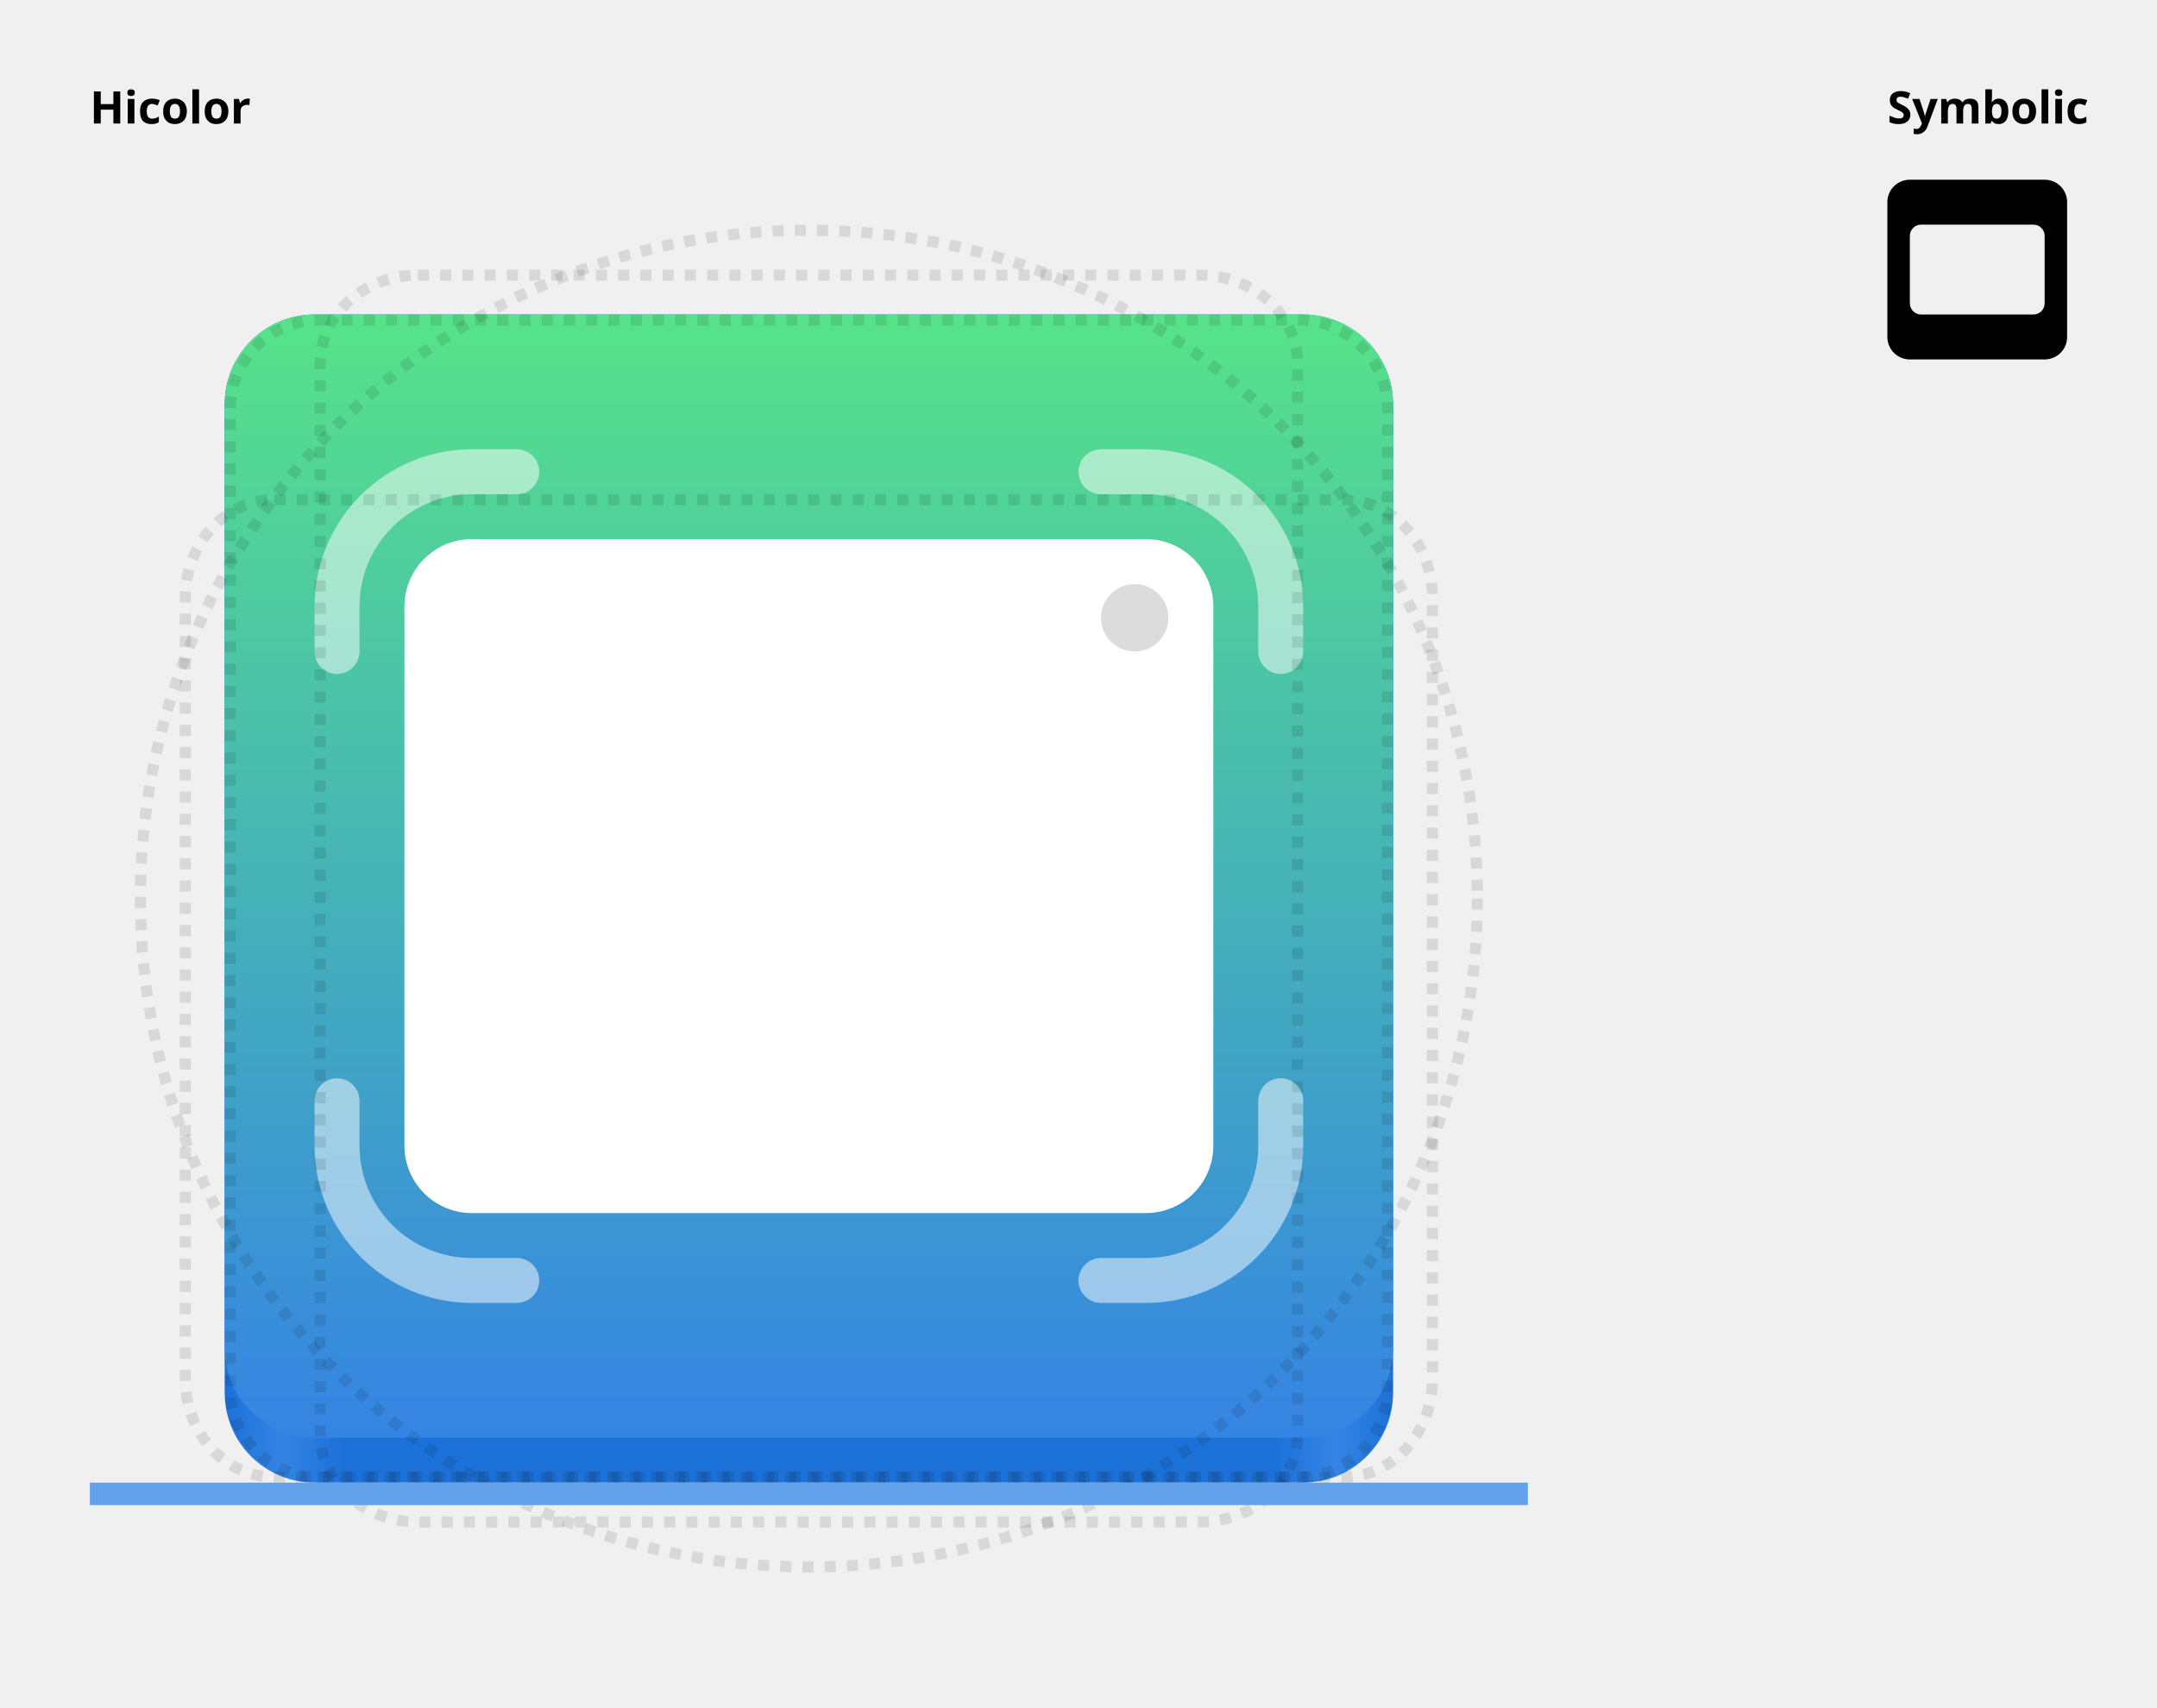
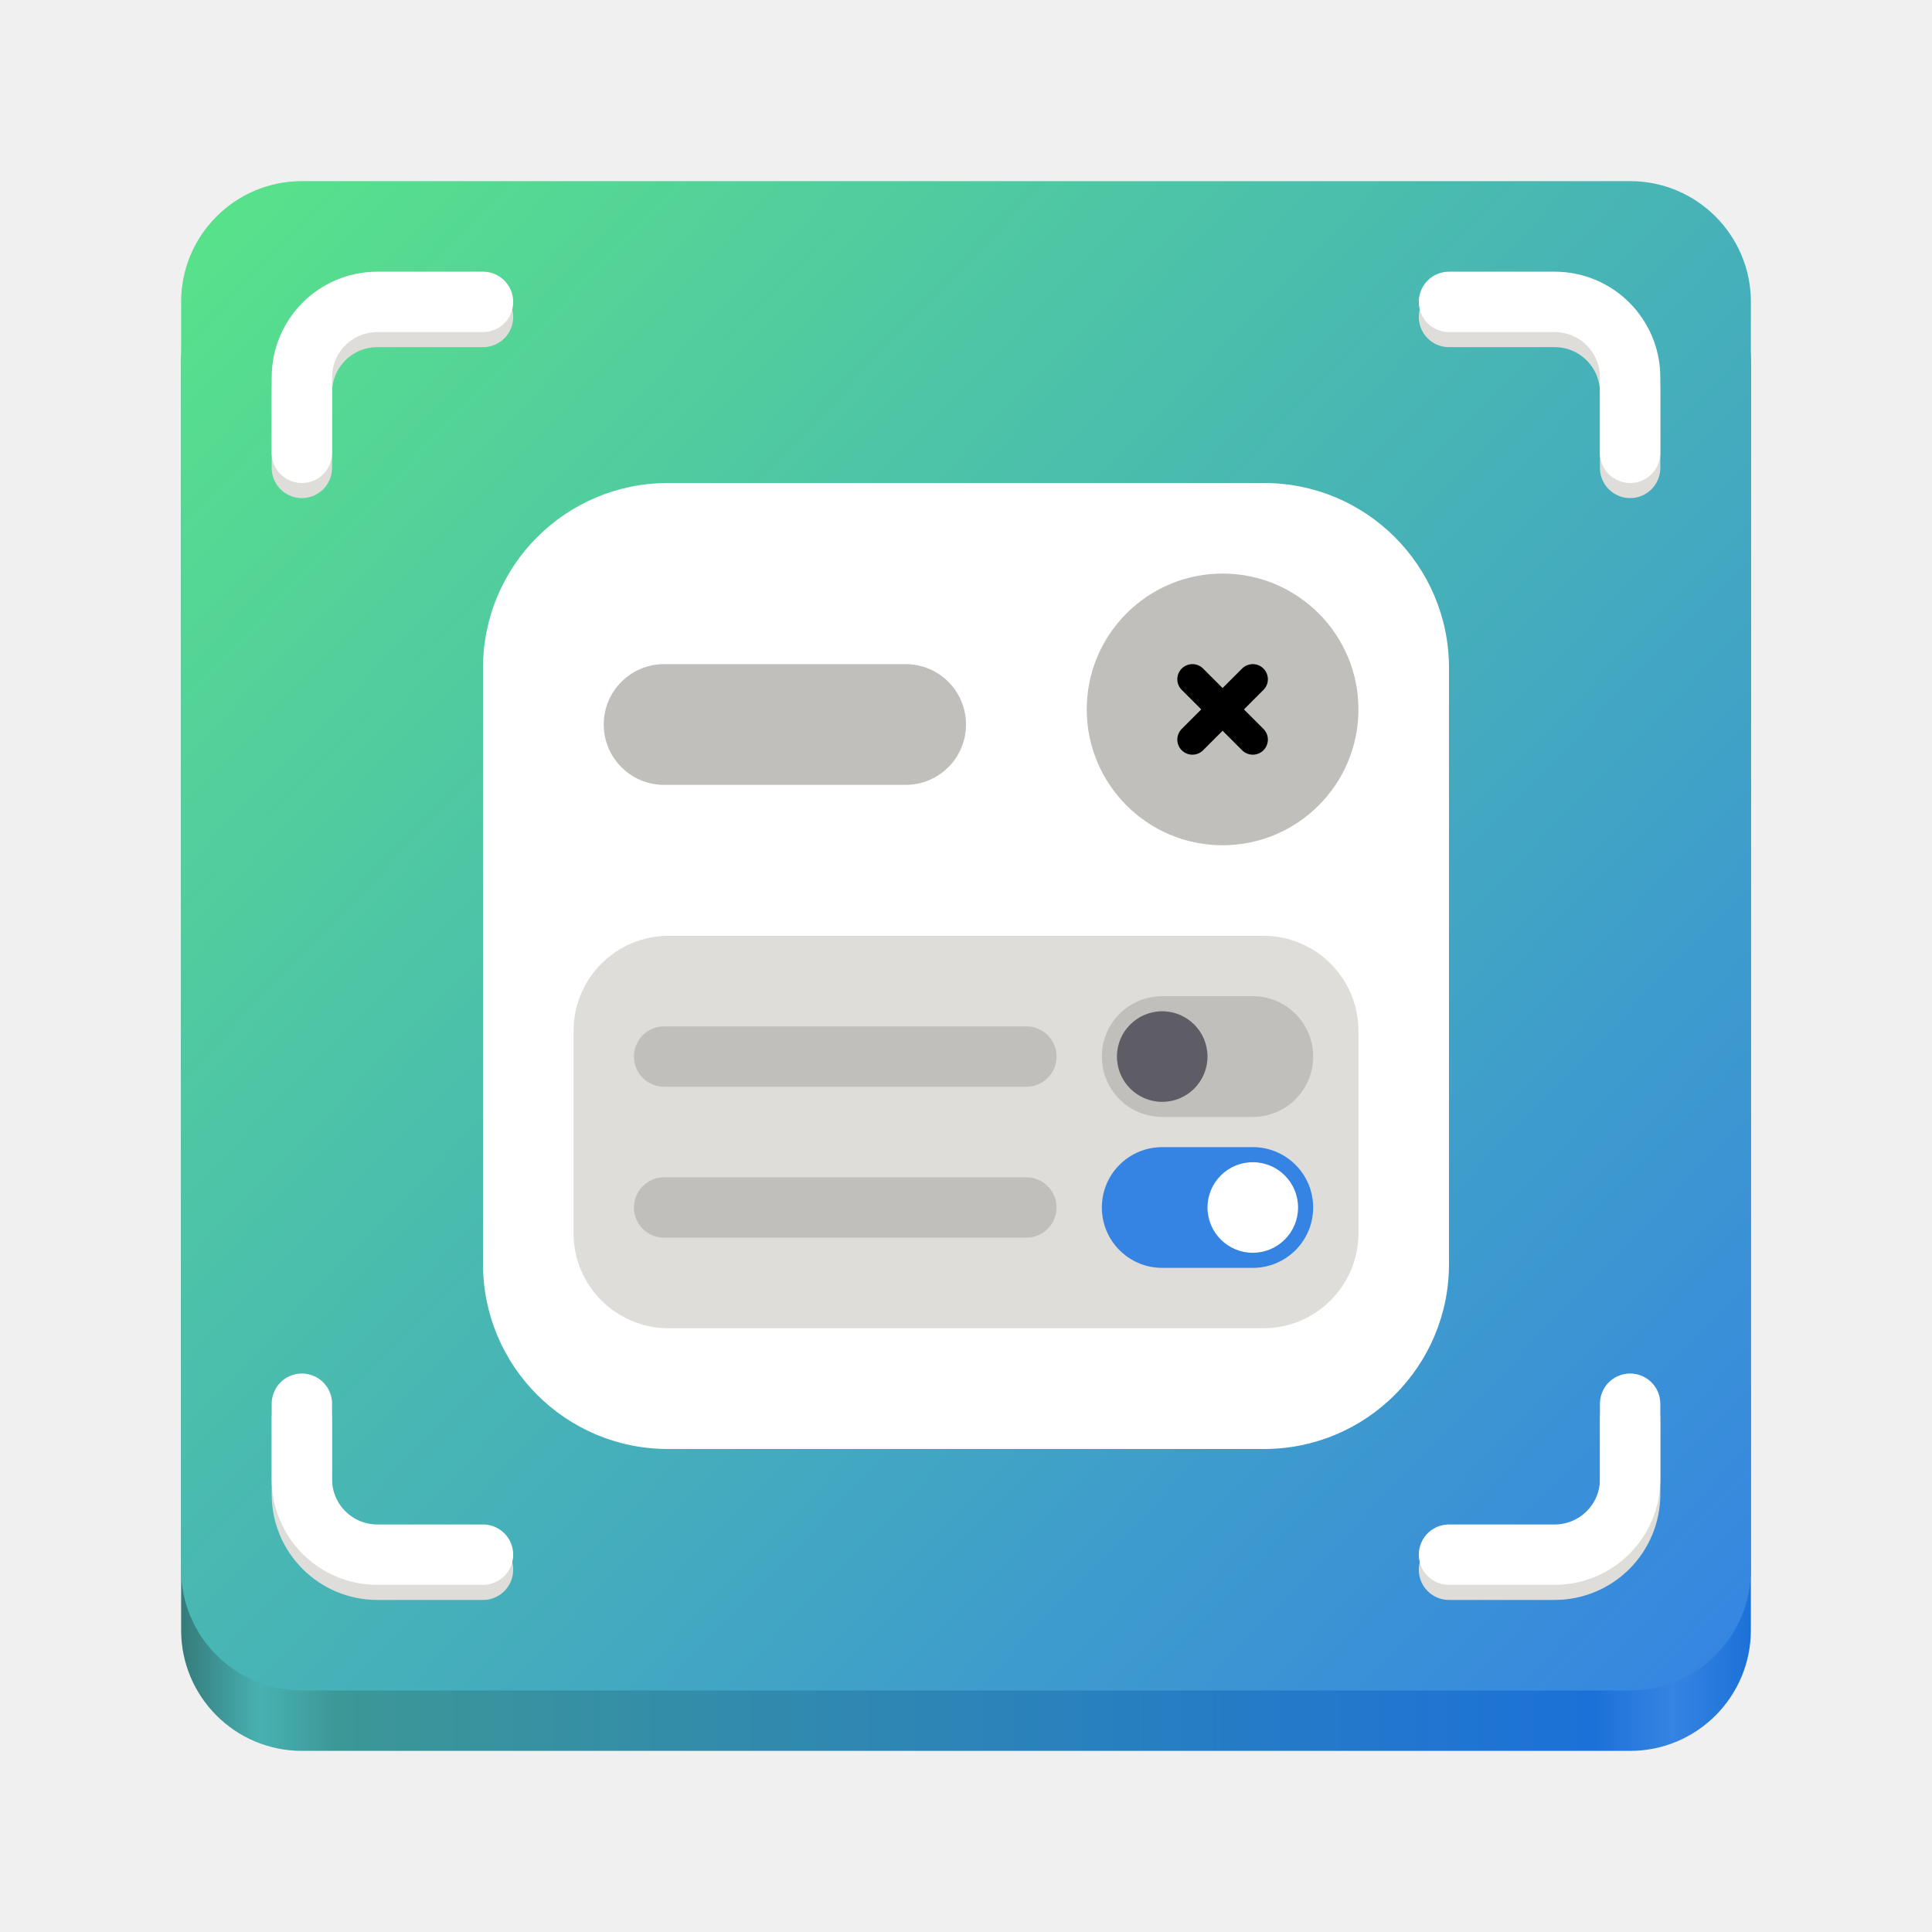
- <svg xmlns="http://www.w3.org/2000/svg" xmlns:xlink="http://www.w3.org/1999/xlink" width="192" height="152" id="svg11300" version="1.0" style="display:inline;enable-background:new" viewBox="0 0 192 152" xml:space="preserve">
-   <defs id="defs3">
-     <clipPath clipPathUnits="userSpaceOnUse" id="clipPath1609-3-1-6">
-       <path id="path1611-6-6-8" d="m 252,116 28,-28 v -8 h -36 v 36 z" style="fill:#e74747;stroke:none;stroke-width:0.25px;stroke-linecap:butt;stroke-linejoin:miter;stroke-opacity:1" />
-     </clipPath>
-     <clipPath clipPathUnits="userSpaceOnUse" id="clipPath1609-3-1-6-9">
-       <path id="path1611-6-6-8-3" d="m 252,116 28,-28 v -8 h -36 v 36 z" style="fill:#e74747;stroke:none;stroke-width:0.25px;stroke-linecap:butt;stroke-linejoin:miter;stroke-opacity:1" />
-     </clipPath>
-     <clipPath clipPathUnits="userSpaceOnUse" id="clipPath28140">
-       <path id="path28142" d="M 244.364,123.636 280,88 V 77.818 h -45.818 v 45.818 z" style="fill:#e74747;stroke:none;stroke-width:0.25px;stroke-linecap:butt;stroke-linejoin:miter;stroke-opacity:1" />
-     </clipPath>
-     <clipPath clipPathUnits="userSpaceOnUse" id="clipPath28145">
-       <path id="path28147" d="M 244.364,123.636 280,88 v -8 h -43.636 v 43.636 z" style="fill:#e74747;stroke:none;stroke-width:0.25px;stroke-linecap:butt;stroke-linejoin:miter;stroke-opacity:1" />
-     </clipPath>
-     <linearGradient id="linearGradient4">
-       <stop style="stop-color:#1c71d8;stop-opacity:1" offset="0" id="stop4" />
-       <stop style="stop-color:#3584e4;stop-opacity:1" offset="0.05" id="stop6" />
-       <stop style="stop-color:#1c71d8;stop-opacity:1" offset="0.1" id="stop7" />
-       <stop style="stop-color:#1c71d8;stop-opacity:1" offset="0.9" id="stop8" />
-       <stop style="stop-color:#3584e4;stop-opacity:1" offset="0.95" id="stop9" />
-       <stop style="stop-color:#1c71d8;stop-opacity:1" offset="1" id="stop5" />
-     </linearGradient>
-     <linearGradient id="linearGradient2">
-       <stop style="stop-color:#57e389;stop-opacity:1" offset="0" id="stop2" />
-       <stop style="stop-color:#3584e4;stop-opacity:1" offset="1" id="stop3" />
-     </linearGradient>
-     <linearGradient xlink:href="#linearGradient2" id="linearGradient3" x1="64" y1="12" x2="64" y2="112" gradientUnits="userSpaceOnUse" />
-     <linearGradient xlink:href="#linearGradient4" id="linearGradient5" x1="12" y1="64" x2="116" y2="64" gradientUnits="userSpaceOnUse" />
-   </defs>
-   <g id="layer1" style="display:inline" transform="translate(8,-156)">
-     <g id="layer4" style="display:inline">
-       <rect y="172" x="9.2651362e-08" height="128" width="128" id="hicolor" style="display:inline;overflow:visible;visibility:visible;fill:#f0f0f0;fill-opacity:0;fill-rule:nonzero;stroke:none;stroke-width:0.5;marker:none;enable-background:accumulate" />
-       <rect style="display:inline;overflow:visible;visibility:visible;fill:#f0f0f0;fill-opacity:0;fill-rule:nonzero;stroke:none;stroke-width:0.5;marker:none;enable-background:accumulate" id="symbolic" width="16" height="16" x="160" y="172" />
-     </g>
-     <g id="layer2" style="display:inline">
-       <g style="display:inline;fill:#000000;enable-background:new" transform="matrix(7.991171,0,0,8.003641,-167.7909,-4846.078)" id="g12027" />
-       <rect style="display:inline;overflow:visible;visibility:visible;fill:#f0f0f0;fill-opacity:1;fill-rule:nonzero;stroke:none;stroke-width:0.5;marker:none;enable-background:accumulate" id="128" width="128" height="128" x="9.2651362e-08" y="172" />
-       <g id="g883" style="fill:none;fill-opacity:0.251;stroke:#a579b3;stroke-opacity:1" transform="translate(-24,24)" />
-       <g id="g900" style="fill:none;fill-opacity:0.251;stroke:#a579b3;stroke-opacity:1" transform="translate(-24,24)" />
-       <rect y="172" x="160" height="16" width="16" id="16" style="display:inline;overflow:visible;visibility:visible;fill:#f0f0f0;fill-opacity:1;fill-rule:nonzero;stroke:none;stroke-width:0.5;marker:none;enable-background:accumulate" />
-       <text xml:space="preserve" style="font-style:normal;font-variant:normal;font-weight:bold;font-stretch:normal;font-size:4px;line-height:125%;font-family:Cantarell;-inkscape-font-specification:'Cantarell, Bold';text-align:start;writing-mode:lr-tb;text-anchor:start;display:inline;fill:#000000;fill-opacity:1;stroke:none;stroke-width:0.333;enable-background:new" x="0" y="167" id="text863">
-         <tspan style="font-size:4px;stroke-width:0.333" id="tspan861" x="0" y="167">Hicolor</tspan>
-       </text>
-       <text id="text867" y="167" x="160" style="font-style:normal;font-variant:normal;font-weight:bold;font-stretch:normal;font-size:4px;line-height:125%;font-family:Cantarell;-inkscape-font-specification:'Cantarell, Bold';text-align:start;writing-mode:lr-tb;text-anchor:start;display:inline;fill:#000000;fill-opacity:1;stroke:none;stroke-width:0.333;enable-background:new" xml:space="preserve">
-         <tspan y="167" x="160" id="tspan865" style="font-size:4px;stroke-width:0.333">Symbolic</tspan>
-       </text>
-     </g>
-     <g id="layer9" style="display:inline">
-       <filter id="a" height="1" width="1" x="0" y="0">
-         <feColorMatrix in="SourceGraphic" type="matrix" values="0 0 0 0 1 0 0 0 0 1 0 0 0 0 1 0 0 0 1 0" id="feColorMatrix161671" />
-       </filter>
-       <mask id="b">
-         <g filter="url(#a)" id="g161676">
-           <path d="m 0 0 h 16 v 16 h -16 z" fill-opacity="0.3" id="path161674" />
-         </g>
-       </mask>
-       <clipPath id="c">
-         <path d="m 0 0 h 1600 v 1200 h -1600 z" id="path161679" />
-       </clipPath>
-       <g id="layer2-7" transform="translate(-2.7002691e-4,171.9999)">
-         <g id="g35">
-           <rect style="font-variation-settings:normal;opacity:1;vector-effect:none;fill:url(#linearGradient5);fill-rule:evenodd;stroke:none;stroke-width:0;stroke-linecap:butt;stroke-linejoin:miter;stroke-miterlimit:4;stroke-dasharray:none;stroke-dashoffset:0;stroke-opacity:1;-inkscape-stroke:none;stop-color:#000000;stop-opacity:1" id="rect1" width="104" height="104" x="12" y="12" ry="8" rx="8" />
-           <rect style="font-variation-settings:normal;opacity:1;vector-effect:none;fill:url(#linearGradient3);fill-rule:evenodd;stroke:none;stroke-width:0;stroke-linecap:butt;stroke-linejoin:miter;stroke-miterlimit:4;stroke-dasharray:none;stroke-dashoffset:0;stroke-opacity:1;-inkscape-stroke:none;stop-color:#000000;stop-opacity:1" id="rect2" width="104" height="100" x="12" y="12" ry="8" rx="8" />
-           <rect style="font-variation-settings:normal;opacity:1;vector-effect:none;fill:#ffffff;fill-opacity:1;fill-rule:evenodd;stroke:none;stroke-width:0;stroke-linecap:butt;stroke-linejoin:miter;stroke-miterlimit:4;stroke-dasharray:none;stroke-dashoffset:0;stroke-opacity:1;-inkscape-stroke:none;stop-color:#000000;stop-opacity:1" id="rect9" width="72" height="60" x="28" y="32" ry="6" rx="6" />
-           <g id="g17" style="stroke:#ffffff;stroke-opacity:0.5">
-             <path style="font-variation-settings:normal;opacity:1;fill:none;fill-opacity:1;stroke:#ffffff;stroke-width:4;stroke-linecap:round;stroke-linejoin:miter;stroke-miterlimit:4;stroke-dasharray:none;stroke-dashoffset:0;stroke-opacity:0.5;stop-color:#000000;stop-opacity:1" d="M 22,42 V 38 A 12,12 135 0 1 34,26 h 4" id="path11" />
-             <path style="font-variation-settings:normal;opacity:1;fill:none;fill-opacity:1;stroke:#ffffff;stroke-width:4;stroke-linecap:round;stroke-linejoin:miter;stroke-miterlimit:4;stroke-dasharray:none;stroke-dashoffset:0;stroke-opacity:0.5;stop-color:#000000;stop-opacity:1" d="M 22,42 V 38 A 12,12 135 0 1 34,26 h 4" id="path18" transform="matrix(-1,0,0,1,128,0)" />
-             <path style="font-variation-settings:normal;opacity:1;fill:none;fill-opacity:1;stroke:#ffffff;stroke-width:4;stroke-linecap:round;stroke-linejoin:miter;stroke-miterlimit:4;stroke-dasharray:none;stroke-dashoffset:0;stroke-opacity:0.5;stop-color:#000000;stop-opacity:1" d="M 22,42 V 38 A 12,12 135 0 1 34,26 h 4" id="path31" transform="matrix(1,0,0,-1,0,124)" />
-             <path style="font-variation-settings:normal;opacity:1;fill:none;fill-opacity:1;stroke:#ffffff;stroke-width:4;stroke-linecap:round;stroke-linejoin:miter;stroke-miterlimit:4;stroke-dasharray:none;stroke-dashoffset:0;stroke-opacity:0.5;stop-color:#000000;stop-opacity:1" d="M 22,42 V 38 A 12,12 135 0 1 34,26 h 4" id="path32" transform="rotate(180,64,62)" />
-           </g>
-           <circle style="font-variation-settings:normal;opacity:1;vector-effect:none;fill:#dcdcdc;fill-opacity:1;fill-rule:evenodd;stroke:none;stroke-width:0;stroke-linecap:butt;stroke-linejoin:miter;stroke-miterlimit:4;stroke-dasharray:none;stroke-dashoffset:0;stroke-opacity:1;-inkscape-stroke:none;stop-color:#000000;stop-opacity:1" id="path35" cx="93" cy="39" r="3" />
-         </g>
-       </g>
-       <path id="rect3" style="font-variation-settings:normal;opacity:1;vector-effect:none;fill:#000000;fill-opacity:1;fill-rule:evenodd;stroke:none;stroke-width:0;stroke-linecap:butt;stroke-linejoin:miter;stroke-miterlimit:4;stroke-dasharray:none;stroke-dashoffset:0;stroke-opacity:1;-inkscape-stroke:none;stop-color:#000000;stop-opacity:1" d="M 162 172 C 160.892 172 160 172.892 160 174 L 160 186 C 160 187.108 160.892 188 162 188 L 174 188 C 175.108 188 176 187.108 176 186 L 176 174 C 176 172.892 175.108 172 174 172 L 162 172 z M 163 176 L 173 176 C 173.554 176 174 176.446 174 177 L 174 183 C 174 183.554 173.554 184 173 184 L 163 184 C 162.446 184 162 183.554 162 183 L 162 177 C 162 176.446 162.446 176 163 176 z " />
-     </g>
-     <g id="layer3" style="display:inline">
-       <circle cx="64" cy="236" r="59.504" id="circle2892" style="display:inline;opacity:0.1;vector-effect:none;fill:none;fill-opacity:1;stroke:#000000;stroke-width:0.99;stroke-linecap:butt;stroke-linejoin:miter;stroke-miterlimit:4;stroke-dasharray:0.99, 0.99;stroke-dashoffset:0;stroke-opacity:1;marker:none;marker-start:none;marker-mid:none;marker-end:none;paint-order:normal;enable-background:new" />
-       <rect ry="7.929" rx="8.701" y="180.495" x="20.495" height="111.01" width="87.01" id="rect2894" style="display:inline;opacity:0.1;vector-effect:none;fill:none;fill-opacity:1;stroke:#000000;stroke-width:0.99;stroke-linecap:butt;stroke-linejoin:miter;stroke-miterlimit:4;stroke-dasharray:0.99, 0.99;stroke-dashoffset:0;stroke-opacity:1;marker:none;marker-start:none;marker-mid:none;marker-end:none;paint-order:normal;enable-background:new" />
-       <rect ry="7.924" rx="7.924" y="184.495" x="12.495" height="103.01" width="103.01" id="rect2896" style="display:inline;opacity:0.1;vector-effect:none;fill:none;fill-opacity:1;stroke:#000000;stroke-width:0.99;stroke-linecap:butt;stroke-linejoin:miter;stroke-miterlimit:4;stroke-dasharray:0.99, 0.99;stroke-dashoffset:0;stroke-opacity:1;marker:none;marker-start:none;marker-mid:none;marker-end:none;paint-order:normal;enable-background:new" />
-       <rect ry="8.701" rx="7.929" y="200.495" x="8.495" height="87.01" width="111.01" id="rect2898" style="display:inline;opacity:0.1;vector-effect:none;fill:none;fill-opacity:1;stroke:#000000;stroke-width:0.99;stroke-linecap:butt;stroke-linejoin:miter;stroke-miterlimit:4;stroke-dasharray:0.99, 0.99;stroke-dashoffset:0;stroke-opacity:1;marker:none;marker-start:none;marker-mid:none;marker-end:none;paint-order:normal;enable-background:new" />
-       <path id="path2900" d="M 2.6203015e-5,289 H 128" style="display:inline;fill:none;stroke:#62a0ea;stroke-width:2;stroke-linecap:butt;stroke-linejoin:miter;stroke-miterlimit:4;stroke-dasharray:none;stroke-opacity:1;enable-background:new" />
-     </g>
+ <svg xmlns="http://www.w3.org/2000/svg" height="128" viewBox="0 0 128 128" width="128" version="1.1" id="svg29">
+   <defs id="defs29" />
+   <linearGradient id="a" gradientUnits="userSpaceOnUse" x1="12" x2="116" y1="116" y2="116">
+     <stop offset="0" stop-color="#711a19" id="stop1" style="stop-color:#357b7b;stop-opacity:1;" />
+     <stop offset="0.05" stop-color="#fc930d" id="stop2" style="stop-color:#48b1b1;stop-opacity:1;" />
+     <stop offset="0.1" stop-color="#fc930d" id="stop29" style="stop-color:#3c9797;stop-opacity:1;" />
+     <stop offset="0.9" stop-color="#fc930d" id="stop30" style="stop-color:#1c71d8;stop-opacity:1;" />
+     <stop offset="0.95" stop-color="#b12927" id="stop3" style="stop-color:#3584e3;stop-opacity:1;" />
+     <stop offset="1" stop-color="#6a1b17" id="stop4" style="stop-color:#1c71d8;stop-opacity:1;" />
+   </linearGradient>
+   <linearGradient id="b" gradientUnits="userSpaceOnUse" x1="12.495" x2="116" y1="12.495" y2="112">
+     <stop offset="0" stop-color="#62a0ea" id="stop5" style="stop-color:#59e389;stop-opacity:1;" />
+     <stop offset="1" stop-color="#f66151" id="stop9" style="stop-color:#3584e3;stop-opacity:1;" />
+   </linearGradient>
+   <path d="m 20,16 h 88 c 4.418,0 8,3.582 8,8 v 84 c 0,4.418 -3.582,8 -8,8 H 20 c -4.418,0 -8,-3.582 -8,-8 V 24 c 0,-4.418 3.582,-8 8,-8 z m 0,0" fill="url(#a)" id="path9" style="fill:url(#a)" />
+   <path d="m 20,12 h 88 c 4.418,0 8,3.582 8,8 v 84 c 0,4.418 -3.582,8 -8,8 H 20 c -4.418,0 -8,-3.582 -8,-8 V 20 c 0,-4.418 3.582,-8 8,-8 z m 0,0" fill="url(#b)" id="path10" style="fill:url(#b)" />
+   <g fill="none" stroke-linecap="round" stroke-linejoin="round" stroke-width="4" id="g18">
+     <path d="m 67,215 h 7 c 2.762,0 5,2.238 5,5 v 5" stroke="#deddda" transform="matrix(-1,0,0,1,99,-194)" id="path11" />
+     <path d="m 96,21 h 7 c 2.762,0 5,2.238 5,5 v 5" stroke="#deddda" id="path12" />
+     <path d="m 67,215 h 7 c 2.762,0 5,2.238 5,5 v 5" stroke="#deddda" transform="rotate(180,49.5,159.5)" id="path13" />
+     <path d="m 67,215 h 7 c 2.762,0 5,2.238 5,5 v 5" stroke="#deddda" transform="matrix(1,0,0,-1,29,319)" id="path14" />
+     <path d="m 67,216 h 7 c 2.762,0 5,2.238 5,5 v 5" stroke="#ffffff" transform="matrix(-1,0,0,1,99,-196)" id="path15" />
+     <path d="m 96,20 h 7 c 2.762,0 5,2.238 5,5 v 5" stroke="#ffffff" id="path16" />
+     <path d="m 67,216 h 7 c 2.762,0 5,2.238 5,5 v 5" stroke="#ffffff" transform="rotate(180,49.5,159.5)" id="path17" />
+     <path d="m 67,216 h 7 c 2.762,0 5,2.238 5,5 v 5" stroke="#ffffff" transform="matrix(1,0,0,-1,29,319)" id="path18" />
  </g>
+   <path d="M 44.254,32 H 83.746 C 90.516,32 96,37.484 96,44.254 V 83.746 C 96,90.516 90.516,96 83.746,96 H 44.254 C 37.484,96 32,90.516 32,83.746 V 44.254 C 32,37.484 37.484,32 44.254,32 Z m 0,0" fill="#ffffff" id="path19" />
+   <path d="m 90,47 c 0,4.969 -4.031,9 -9,9 -4.969,0 -9,-4.031 -9,-9 0,-4.969 4.031,-9 9,-9 4.969,0 9,4.031 9,9 z m 0,0" fill="#c0bfbc" id="path20" />
+   <path d="m 79,49 4,-4 m -4,0 4,4" fill="none" stroke="#000000" stroke-linecap="round" stroke-linejoin="round" stroke-width="2" id="path21" />
+   <path d="m 44,44 h 16 c 2.211,0 4,1.789 4,4 0,2.211 -1.789,4 -4,4 H 44 c -2.211,0 -4,-1.789 -4,-4 0,-2.211 1.789,-4 4,-4 z m 0,0" fill="#c0bfbc" id="path22" />
+   <path d="m 44.297,62 h 39.406 C 87.18,62 90,64.82 90,68.297 v 13.406 C 90,85.18 87.18,88 83.703,88 H 44.297 C 40.82,88 38,85.18 38,81.703 V 68.297 C 38,64.82 40.82,62 44.297,62 Z m 0,0" fill="#deddda" id="path23" />
+   <path d="m 44,68 h 24 c 1.105,0 2,0.895 2,2 0,1.105 -0.895,2 -2,2 H 44 c -1.105,0 -2,-0.895 -2,-2 0,-1.105 0.895,-2 2,-2 z m 0,0" fill="#c0bfbc" id="path24" />
+   <path d="m 44,78 h 24 c 1.105,0 2,0.895 2,2 0,1.105 -0.895,2 -2,2 H 44 c -1.105,0 -2,-0.895 -2,-2 0,-1.105 0.895,-2 2,-2 z m 0,0" fill="#c0bfbc" id="path25" />
+   <path d="m 77,66 h 6 c 2.211,0 4,1.789 4,4 0,2.211 -1.789,4 -4,4 h -6 c -2.211,0 -4,-1.789 -4,-4 0,-2.211 1.789,-4 4,-4 z m 0,0" fill="#c0bfbc" id="path26" />
+   <path d="m 77,67 c 1.656,0 3,1.344 3,3 0,1.656 -1.344,3 -3,3 -1.656,0 -3,-1.344 -3,-3 0,-1.656 1.344,-3 3,-3 z m 0,0" fill="#5e5c64" id="path27" />
+   <path d="m 77,76 h 6 c 2.211,0 4,1.789 4,4 0,2.211 -1.789,4 -4,4 h -6 c -2.211,0 -4,-1.789 -4,-4 0,-2.211 1.789,-4 4,-4 z m 0,0" fill="#3584e4" id="path28" />
+   <path d="m 83,77 c 1.656,0 3,1.344 3,3 0,1.656 -1.344,3 -3,3 -1.656,0 -3,-1.344 -3,-3 0,-1.656 1.344,-3 3,-3 z m 0,0" fill="#ffffff" id="path29" />
</svg>
